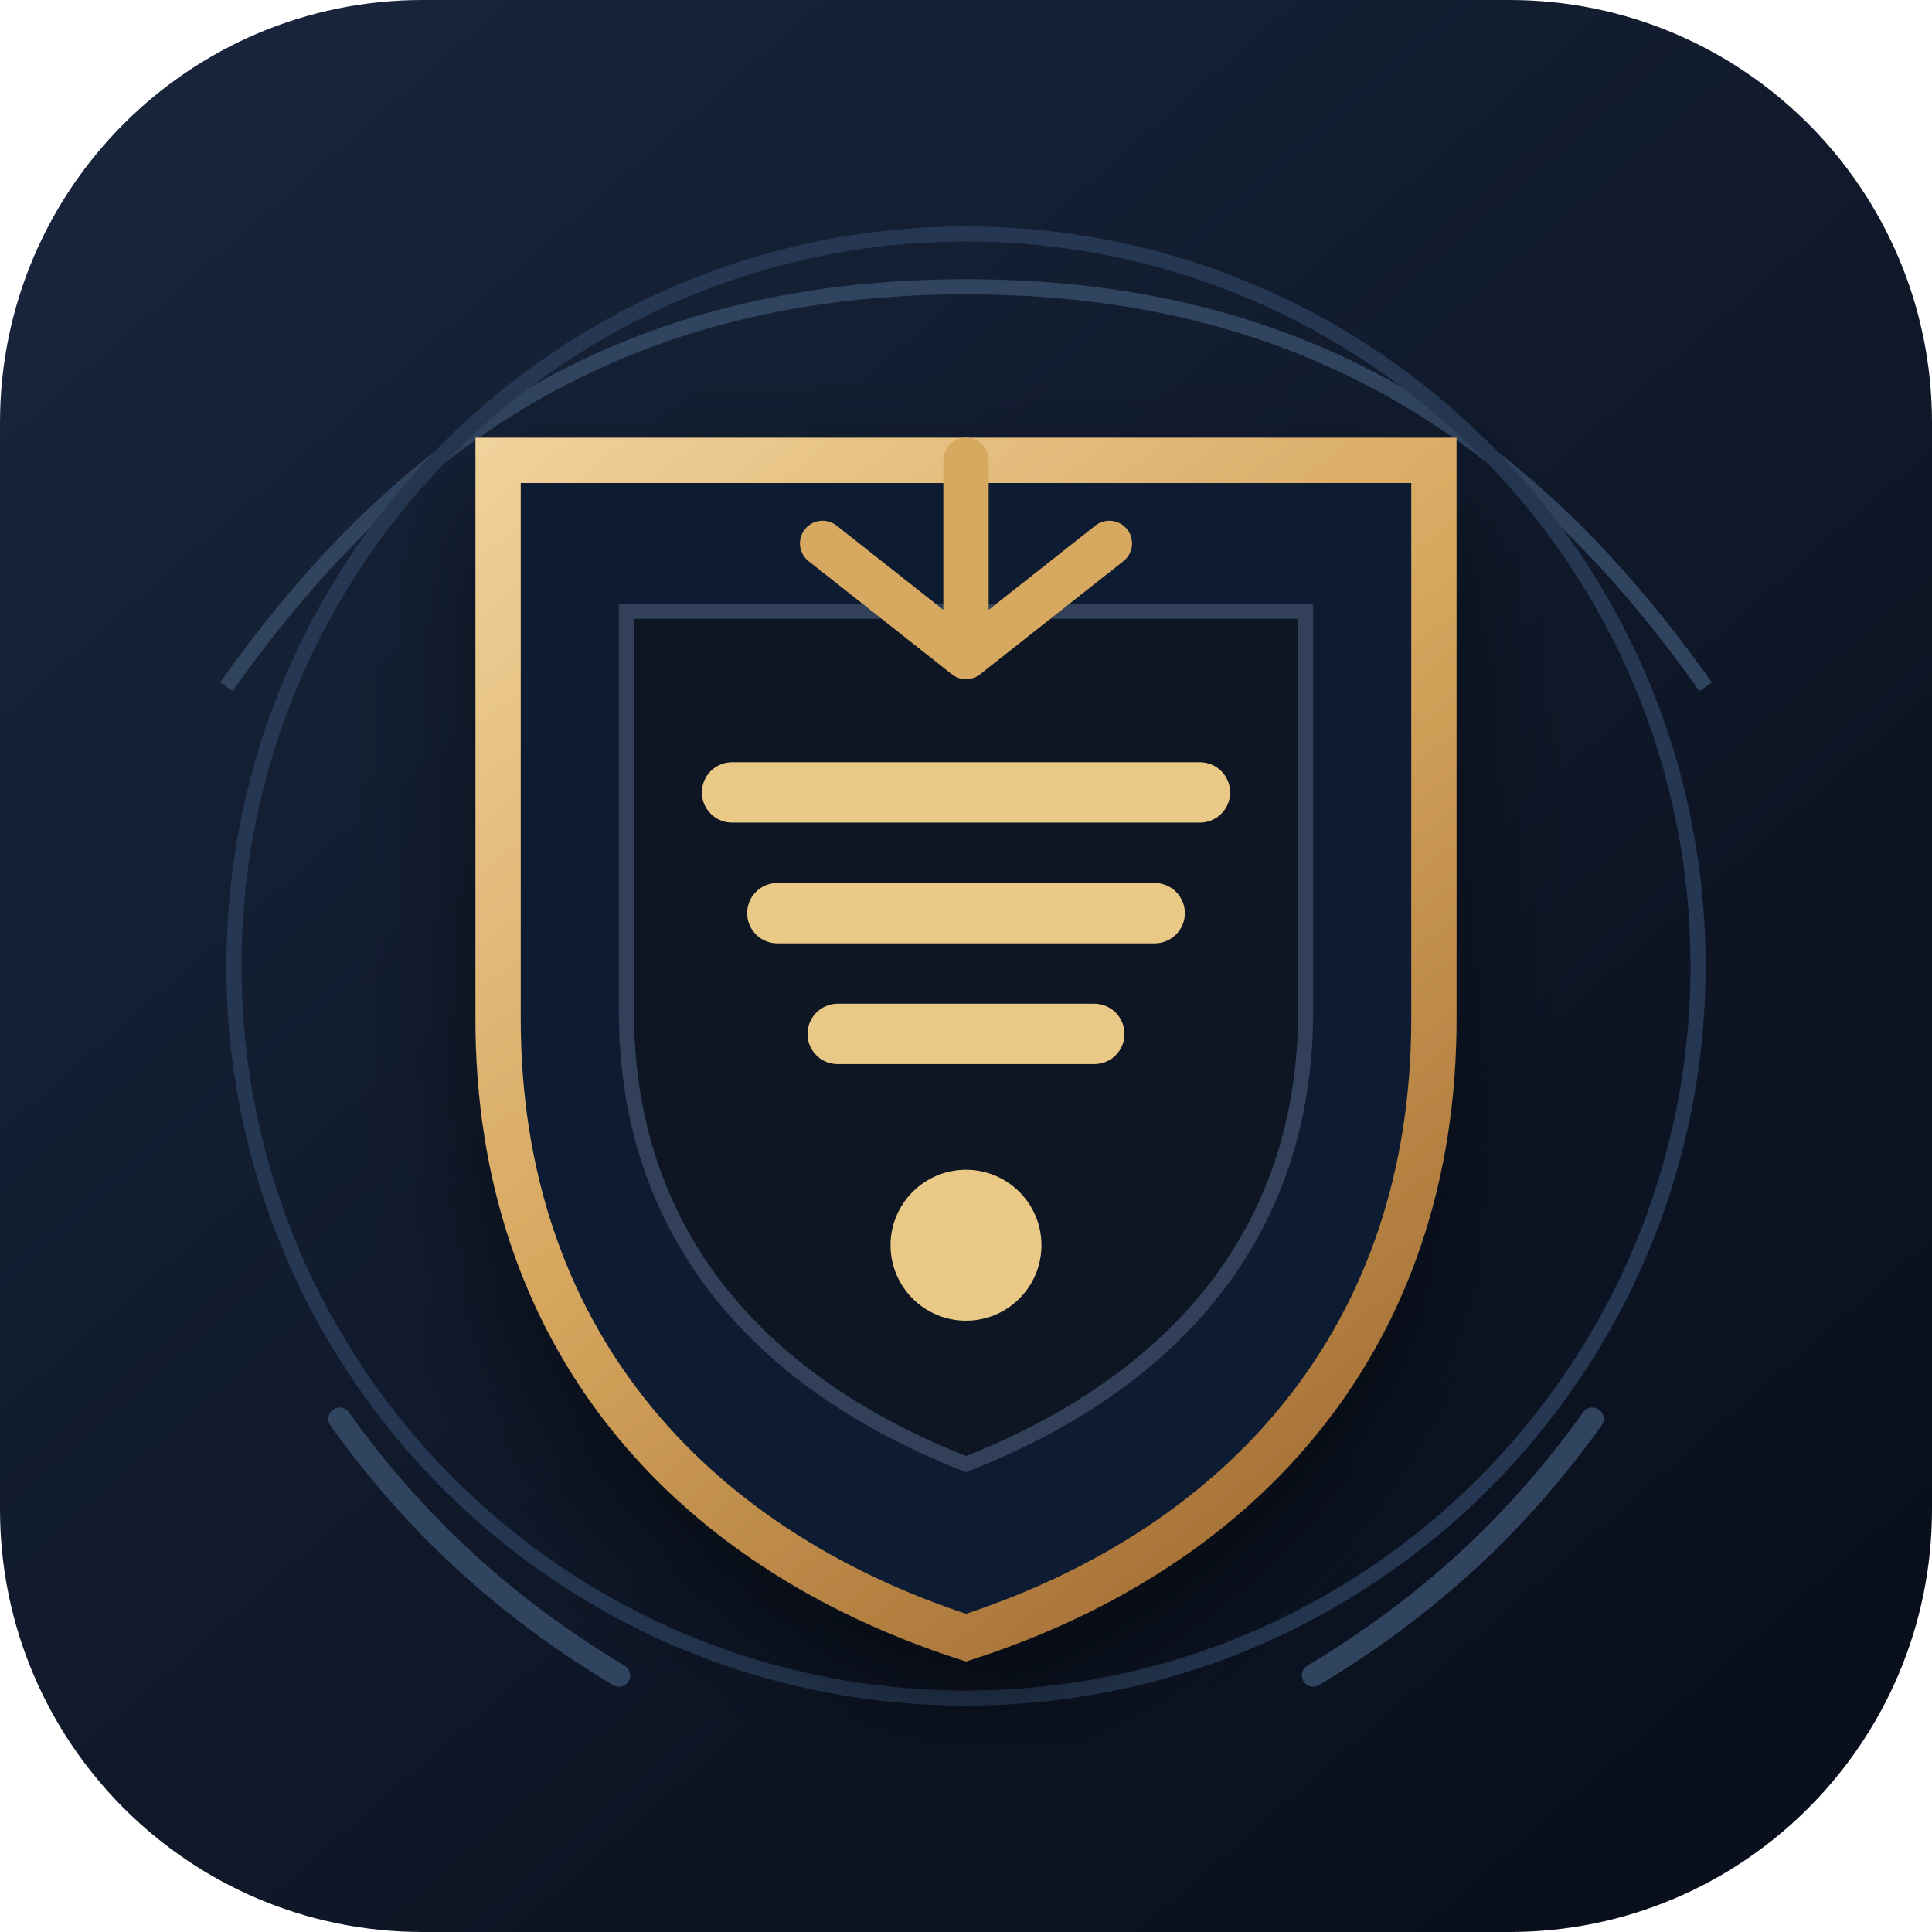
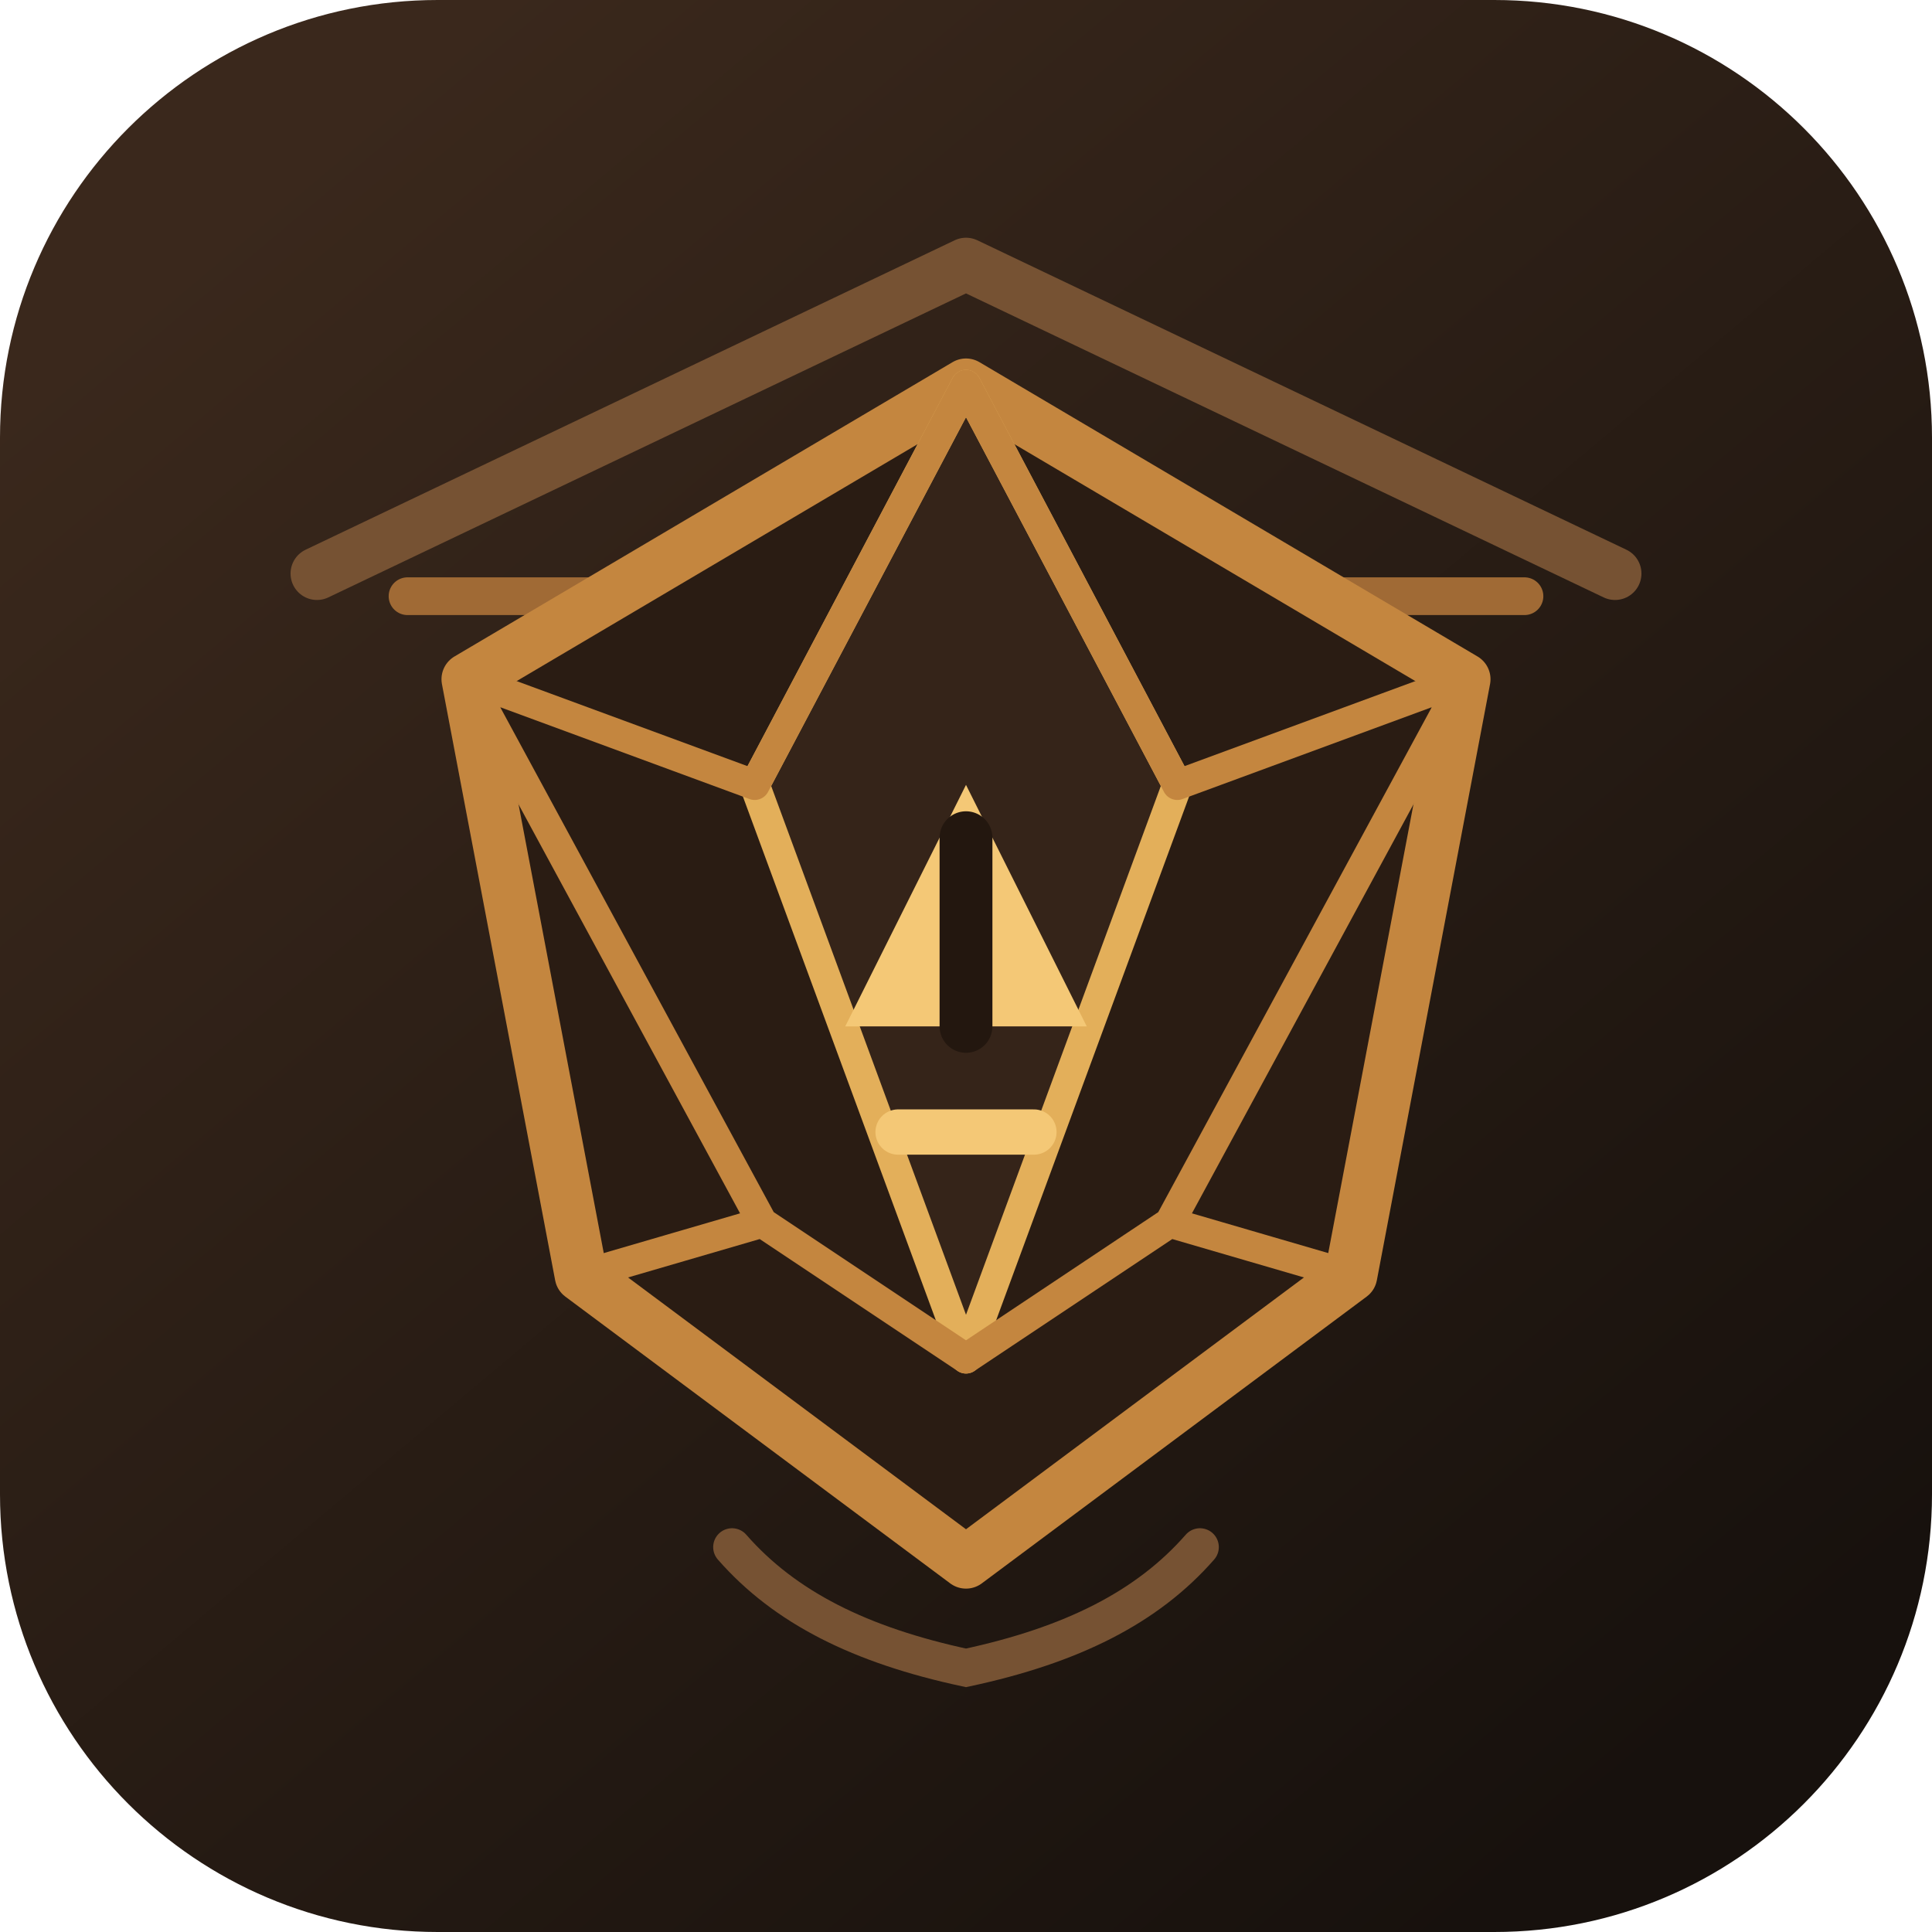
<svg xmlns="http://www.w3.org/2000/svg" viewBox="0 0 256 256" fill="none">
  <defs>
-     <linearGradient id="bg" x1="34" y1="20" x2="224" y2="238" gradientUnits="userSpaceOnUse">
-       <stop stop-color="#17243A" />
-       <stop offset="1" stop-color="#090F1C" />
+     <linearGradient id="tavern-bg" x1="38" y1="22" x2="218" y2="236" gradientUnits="userSpaceOnUse">
+       <stop stop-color="#3A281C" />
+       <stop offset="1" stop-color="#17110D" />
    </linearGradient>
-     <linearGradient id="gold" x1="66" y1="54" x2="191" y2="210" gradientUnits="userSpaceOnUse">
-       <stop stop-color="#F1D39D" />
-       <stop offset=".48" stop-color="#D6A65E" />
-       <stop offset="1" stop-color="#9B652D" />
+     <linearGradient id="amber" x1="66" y1="55" x2="189" y2="209" gradientUnits="userSpaceOnUse">
+       <stop stop-color="#FFE2A4" />
+       <stop offset=".48" stop-color="#D99B42" />
+       <stop offset="1" stop-color="#8D5126" />
    </linearGradient>
-     <filter id="shadow" x="30" y="35" width="196" height="196" filterUnits="userSpaceOnUse">
-       <feDropShadow dx="0" dy="8" stdDeviation="8" flood-color="#02050B" flood-opacity=".48" />
+     <filter id="soft-shadow" x="34" y="37" width="188" height="190" filterUnits="userSpaceOnUse">
+       <feDropShadow dy="8" stdDeviation="8" flood-color="#080503" flood-opacity=".5" />
    </filter>
  </defs>
-   <rect width="256" height="256" rx="56" fill="url(#bg)" />
-   <path d="M30 91C54 57 84 38 128 38s74 19 98 53" stroke="#31445F" stroke-width="2" />
-   <circle cx="128" cy="128" r="97" stroke="#253752" stroke-width="2" />
-   <g filter="url(#shadow)">
-     <path d="M66 61h124v74c0 42-25 70-62 82-37-12-62-40-62-82V61Z" fill="#111D30" stroke="url(#gold)" stroke-width="6" />
-     <path d="M83 81h90v53c0 29-17 49-45 60-28-11-45-31-45-60V81Z" fill="#0A1322" stroke="#30415A" stroke-width="2" />
-     <path d="M97 105h62M103 121h50M111 137h34" stroke="#EAC987" stroke-width="8" stroke-linecap="round" />
-     <path d="M128 61v25M109 72l19 15 19-15" stroke="#D7A85E" stroke-width="6" stroke-linecap="round" stroke-linejoin="round" />
-     <circle cx="128" cy="165" r="10" fill="#EAC987" />
+   <rect width="256" height="256" rx="58" fill="url(#tavern-bg)" />
+   <path d="M42 76 128 35l86 41" stroke="#765233" stroke-width="7" stroke-linecap="round" stroke-linejoin="round" />
+   <path d="M54 79h148" stroke="#A06A35" stroke-width="5" stroke-linecap="round" />
+   <g stroke="#C4863F" stroke-linejoin="round">
+     <path d="M128 51 194 90l-15 79-51 38-51-38-15-79 66-39Z" fill="#2A1C13" stroke-width="7" />
+     <path d="m128 51-28 53 28 76 28-76-28-53Z" fill="#352419" stroke="#E3AF5A" stroke-width="4" />
+     <path d="m62 90 38 14 28-53 28 53 38-14M62 90l39 72 27 18 27-18 39-72M77 169l24-7M179 169l-24-7" stroke-width="4" />
  </g>
-   <path d="M45 188c10 14 22 25 37 34M211 188c-10 14-22 25-37 34" stroke="#31445F" stroke-width="3" stroke-linecap="round" />
+   <path d="M112 136h32l-16-32-16 32Z" fill="#F4C876" />
+   <path d="M128 111v25" stroke="#23170F" stroke-width="7" stroke-linecap="round" />
+   <path d="M119 150h18" stroke="#F4C876" stroke-width="6" stroke-linecap="round" />
+   <path d="M97 205c7 8 17 13 31 16 14-3 24-8 31-16" stroke="#765233" stroke-width="5" stroke-linecap="round" />
</svg>
